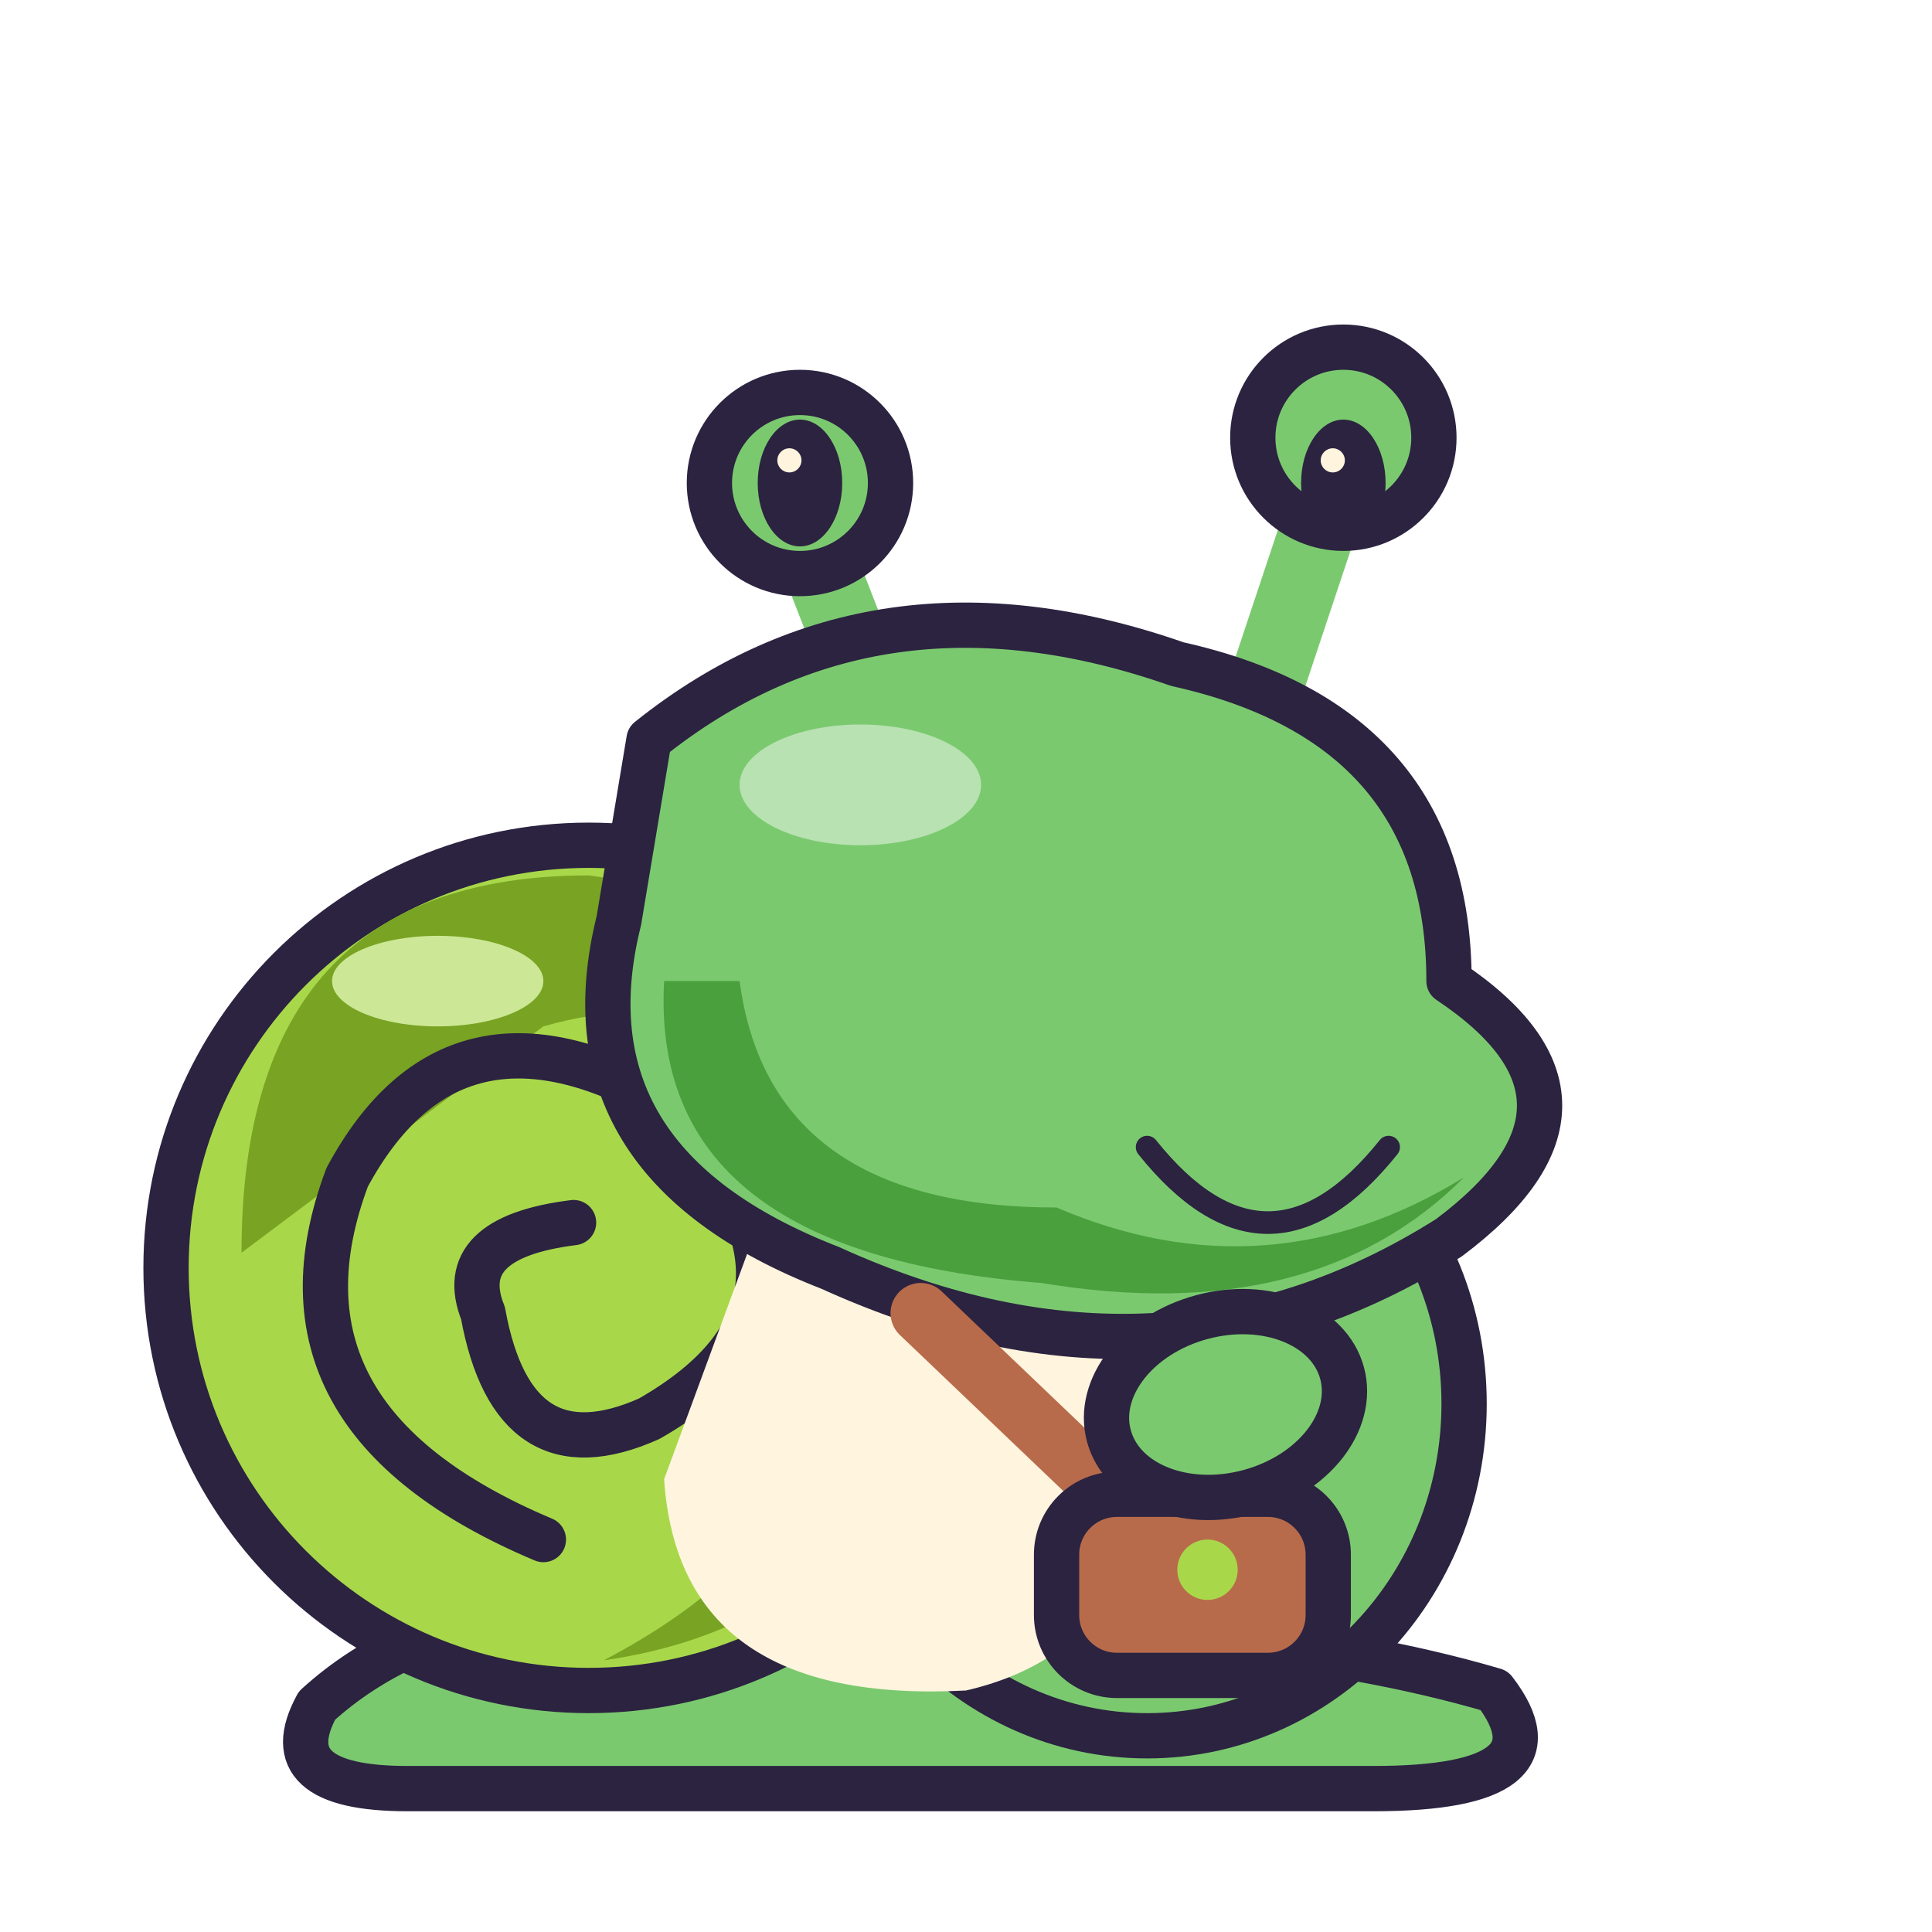
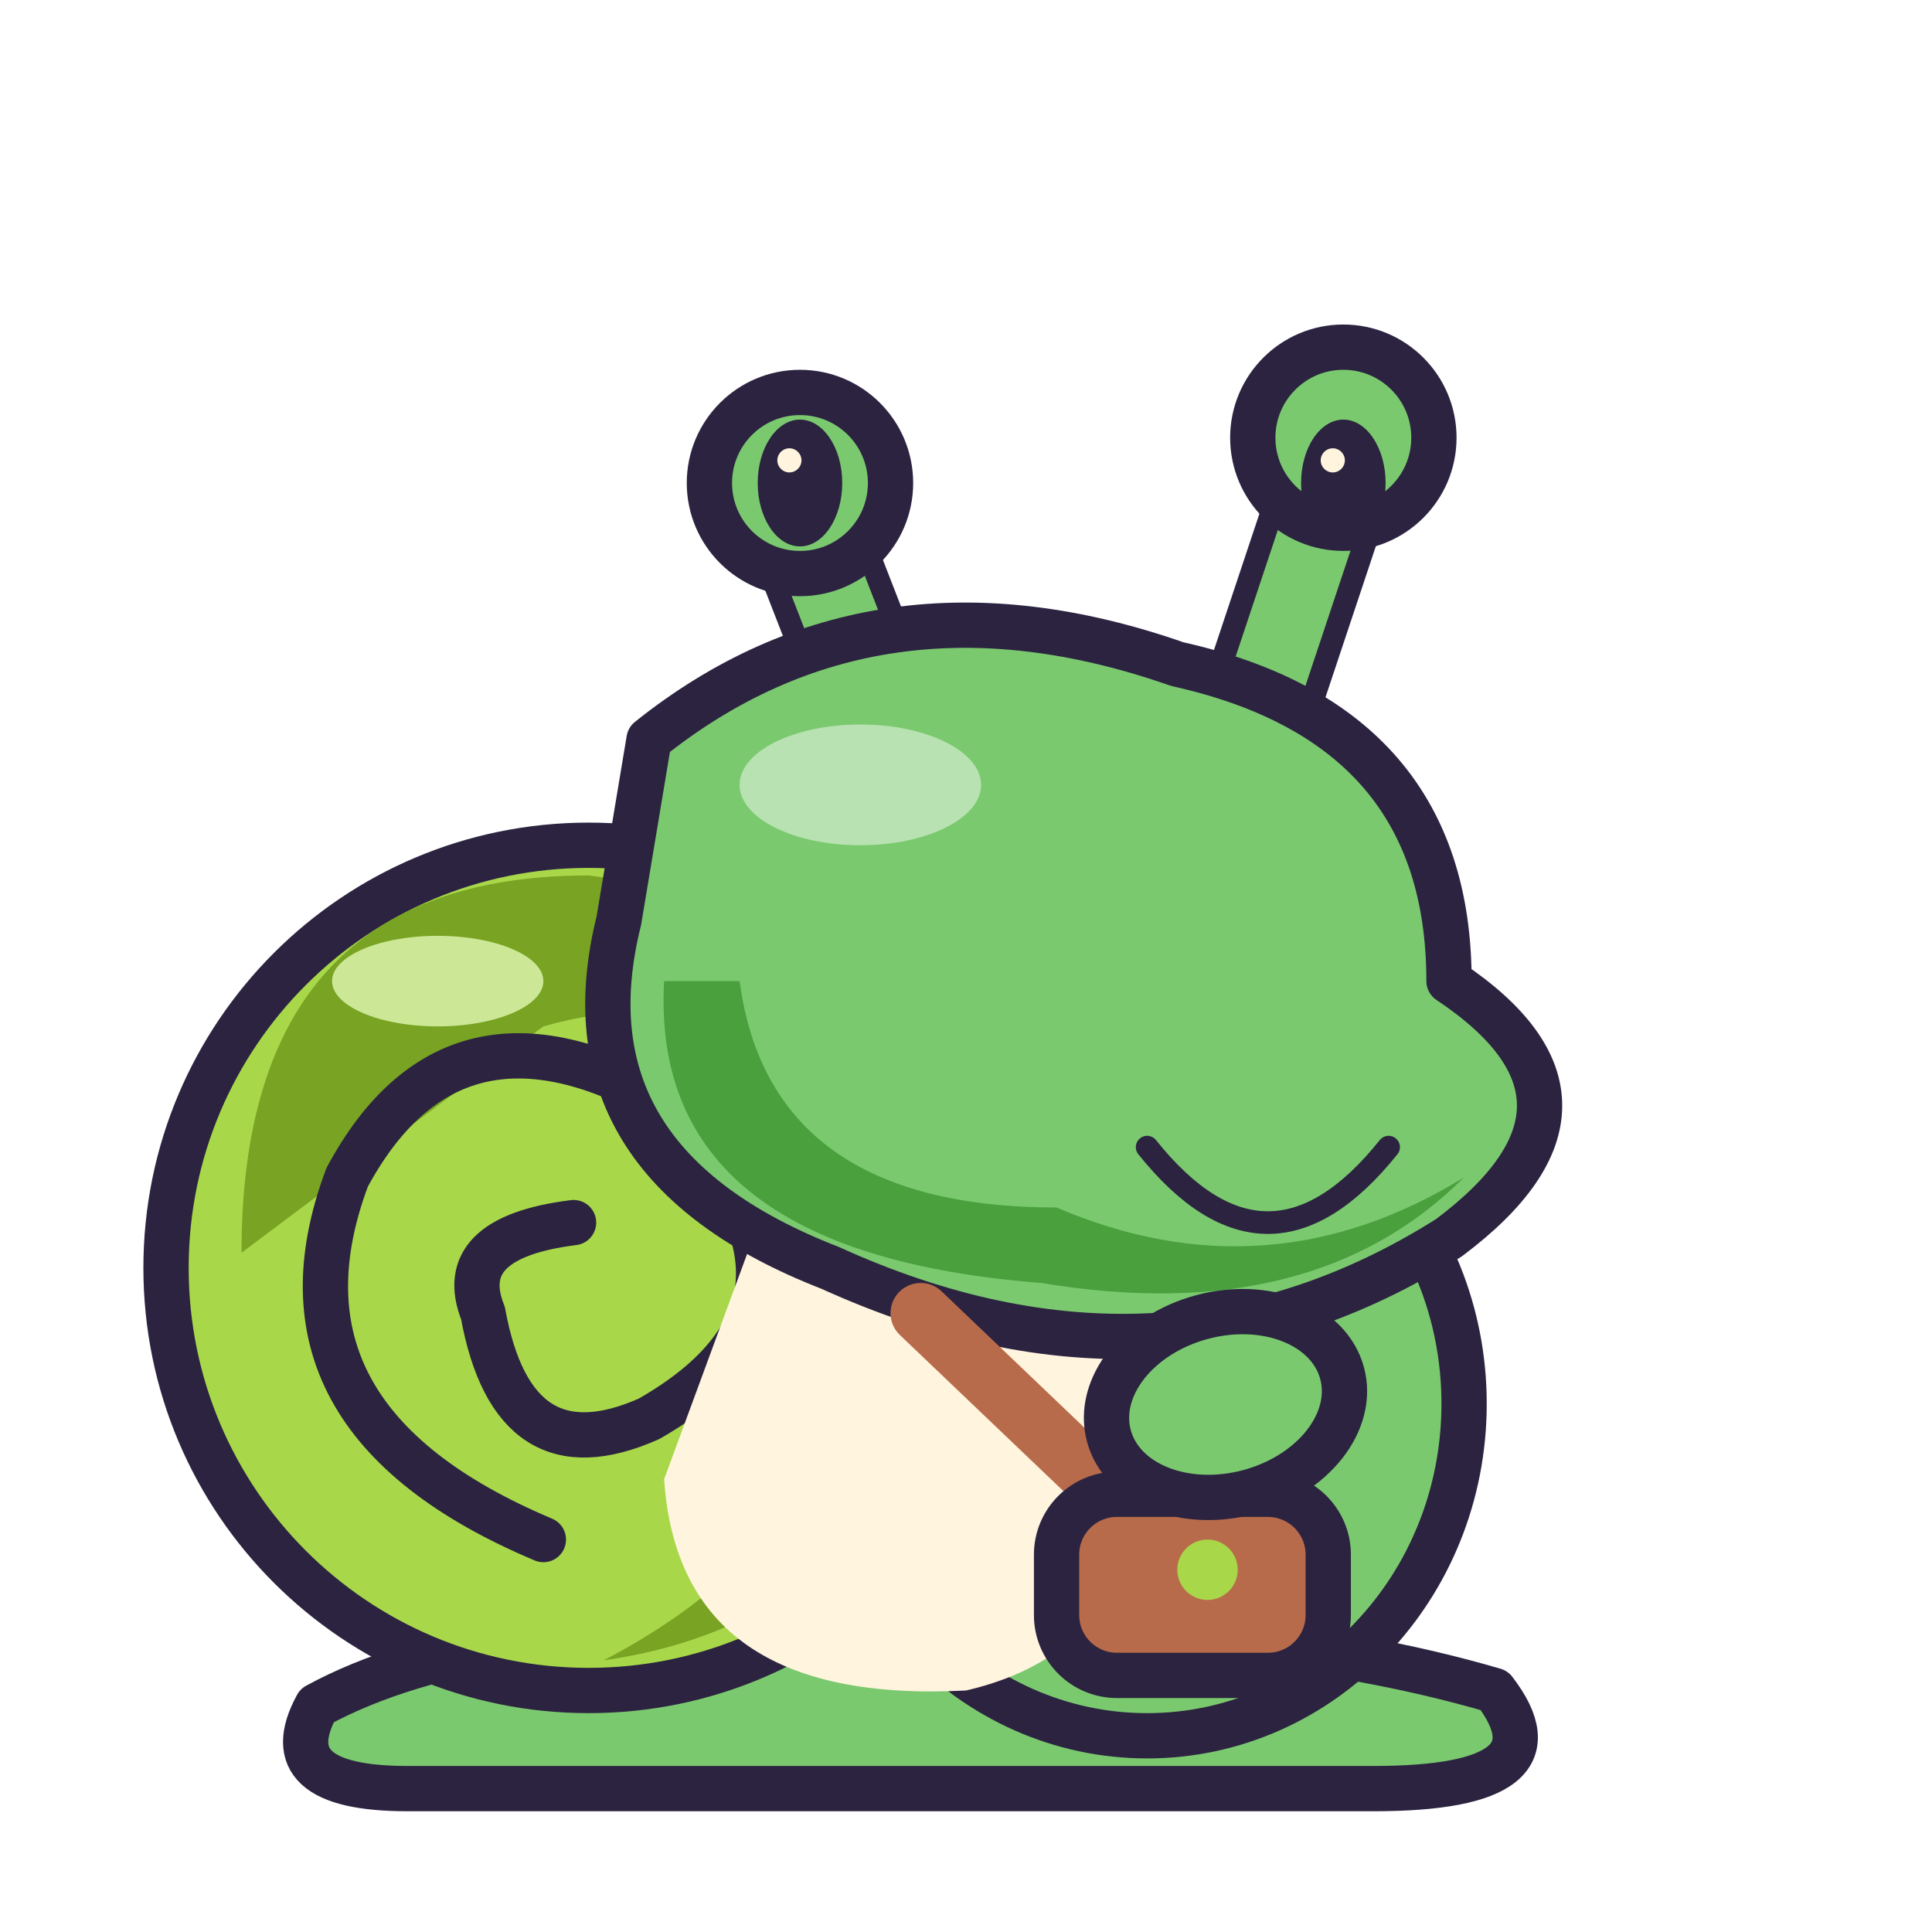
<svg xmlns="http://www.w3.org/2000/svg" version="1.1" viewBox="0 0 128 128" fill="none" stroke="#2B2340" stroke-width="3" stroke-linecap="round" stroke-linejoin="round">
  <g id="feet">
-     <path d="M21 113Q32 103 55 108Q82 107 99 112Q104 118.5 91 118.5H27Q18 118.5 21 113Z" fill="#7BC96F" />
+     <path d="M21 113Q32 107 55 108Q82 107 99 112Q104 118.5 91 118.5H27Q18 118.5 21 113Z" fill="#7BC96F" />
  </g>
  <g id="pose" transform="translate(0 0)">
    <g id="tail">
      <ellipse cx="39" cy="84" rx="28" ry="28" fill="#A8D84A" />
      <path d="M16 83Q16 58 39 58Q62 61 64 83Q61 107 40 110Q61 99 54 78Q50 64 36 68Z" fill="#78A323" stroke="none" />
      <path d="M36 102Q17 94 23 78Q30 65 44 73Q57 86 43 94Q34 98 32 87Q30 82 38 81" fill="none" stroke="#2B2340" stroke-width="3" />
      <ellipse cx="29" cy="65" rx="7" ry="3" fill="#CCE896" stroke="none" />
    </g>
    <g id="body">
      <ellipse cx="76" cy="93" rx="21" ry="22" fill="#7BC96F" />
      <path d="M51 79Q70 76 76 93Q77 109 64 112Q45 113 44 98Z" fill="#FFF4DE" stroke="none" />
    </g>
    <g id="head">
+       <path d="M60 52L53 34M82 51L89 30" fill="none" stroke="#2B2340" stroke-width="8" />
      <path d="M60 52L53 34M82 51L89 30" fill="none" stroke="#7BC96F" stroke-width="5" />
      <ellipse cx="53" cy="32" rx="6" ry="6" fill="#7BC96F" />
      <ellipse cx="89" cy="29" rx="6" ry="6" fill="#7BC96F" />
      <path d="M43 49Q58 37 78 44Q96 48 96 65Q108 73 96 82Q77 94 55 84Q37 77 41 61Z" fill="#7BC96F" />
      <path d="M44 65Q43 83 69 85Q87 88 97 78Q84 86 70 80Q51 80 49 65Z" fill="#49A03C" stroke="none" />
      <ellipse cx="57" cy="52" rx="8" ry="4" fill="#B8E2B2" stroke="none" />
      <ellipse cx="53" cy="32" rx="2.8" ry="4.2" fill="#2B2340" stroke="none" />
      <ellipse cx="52.3" cy="30.5" rx="0.8" ry="0.8" fill="#FFF4DE" stroke="none" />
      <ellipse cx="89" cy="32" rx="2.8" ry="4.2" fill="#2B2340" stroke="none" />
      <ellipse cx="88.3" cy="30.5" rx="0.8" ry="0.8" fill="#FFF4DE" stroke="none" />
      <path d="M76 76Q84 86 92 76" fill="none" stroke="#2B2340" stroke-width="1.5" />
    </g>
    <g id="clothing">
      <path d="M61 87L83 108" fill="none" stroke="#B86B4B" stroke-width="4" />
      <rect x="70" y="99" width="18" height="12" rx="4" fill="#B86B4B" />
      <ellipse cx="80" cy="104" rx="2" ry="2" fill="#A8D84A" stroke="none" />
    </g>
    <g id="headwear" />
    <g id="arm" transform="rotate(-15 77 89)">
      <ellipse cx="80" cy="94" rx="8" ry="6" fill="#7BC96F" />
    </g>
  </g>
</svg>
